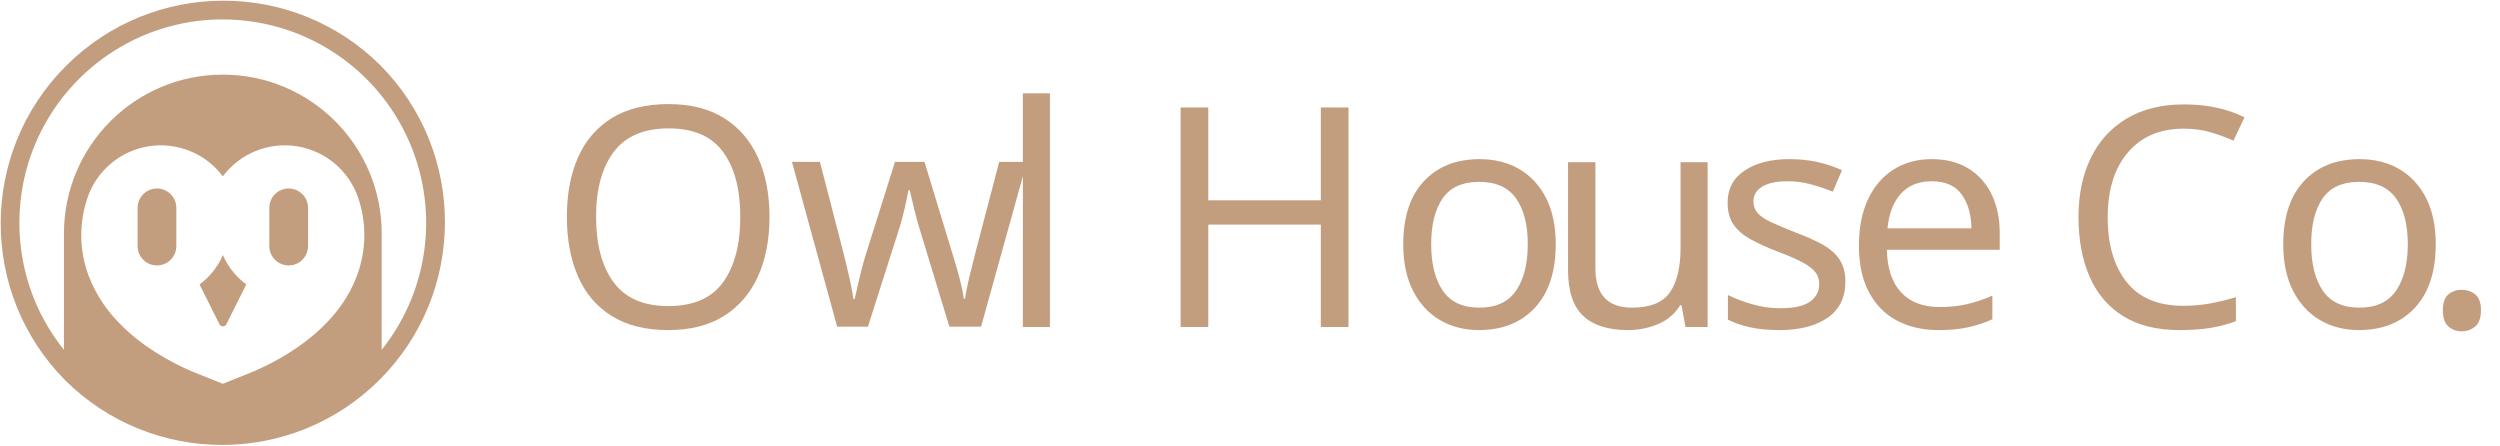
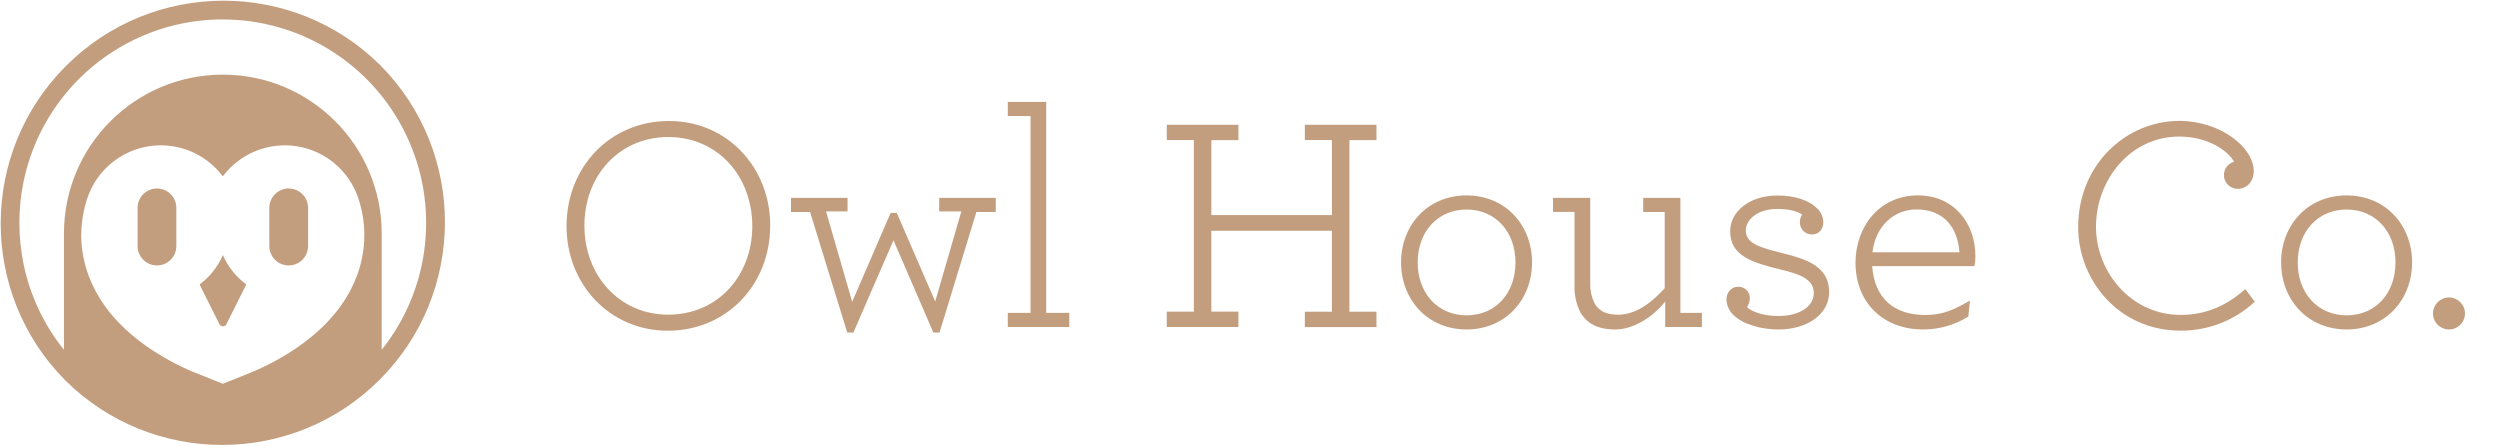
<svg xmlns="http://www.w3.org/2000/svg" viewBox="0 0 1122 200">
  <defs>
-     <style>.cls-1{isolation:isolate;}.cls-10,.cls-2{opacity:0.7;}.cls-2{font-size:138px;font-family:Archer-Book, Archer;}.cls-11,.cls-2{fill:#aa7547;}.cls-3{letter-spacing:0em;}.cls-4{letter-spacing:-0.02em;}.cls-5{letter-spacing:-0.01em;}.cls-6{letter-spacing:0em;}.cls-7{letter-spacing:0em;}.cls-8{letter-spacing:-0.03em;}.cls-9{letter-spacing:0em;}.cls-10{mix-blend-mode:multiply;}</style>
+     <style>.cls-1{isolation:isolate;}.cls-2,.cls-4{opacity:0.7;}.cls-3{fill:#aa7547;}.cls-4{mix-blend-mode:multiply;}</style>
  </defs>
  <g class="cls-1">
    <g id="Layer_1" data-name="Layer 1">
-       <text class="cls-2" transform="translate(245.99 146.76)">O<tspan class="cls-3" x="107.92" y="0">w</tspan>
-         <tspan x="201.34" y="0">l </tspan>
-         <tspan class="cls-4" x="270.48" y="0">H</tspan>
-         <tspan class="cls-5" x="376.19" y="0">o</tspan>
-         <tspan x="446.84" y="0">u</tspan>
-         <tspan class="cls-6" x="522.33" y="0">s</tspan>
-         <tspan class="cls-7" x="580.7" y="0">e </tspan>
-         <tspan class="cls-8" x="678.41" y="0">C</tspan>
-         <tspan class="cls-4" x="771.14" y="0">o</tspan>
-         <tspan class="cls-9" x="840.42" y="0">.</tspan>
-       </text>
-       <g class="cls-10">
-         <path class="cls-11" d="M101.56,145.59l8.88-17.76v-.24a32.57,32.57,0,0,1-5.45-5.13l0,0a32,32,0,0,1-4.95-8,32,32,0,0,1-4.95,8h0l0,0h0l0,0a32.55,32.55,0,0,1-5.45,5.13v.24l8.88,17.76A1.74,1.74,0,0,0,101.56,145.59Z" />
-         <path class="cls-11" d="M170.71,29.29A100,100,0,0,0,29.29,170.71,100,100,0,0,0,170.71,29.29ZM36.49,104.8A52.29,52.29,0,0,1,39.18,89h0A34.78,34.78,0,0,1,100,79.14,34.78,34.78,0,0,1,160.82,89a52.29,52.29,0,0,1,2.69,15.8c0,.24,0,.47,0,.71a51.45,51.45,0,0,1-.89,9.54,53,53,0,0,1-2.39,8.61,58.08,58.08,0,0,1-7.32,13.65,67.67,67.67,0,0,1-5.6,6.79,79.46,79.46,0,0,1-7.49,7,97.24,97.24,0,0,1-9.38,6.8,115.36,115.36,0,0,1-10.33,5.87c-3.83,1.92-6.49,3-7.2,3.3L100,172.24l-12.92-5.17c-.73-.29-3.43-1.39-7.31-3.35A111.8,111.8,0,0,1,65.2,155a85,85,0,0,1-11.75-10.05,67.84,67.84,0,0,1-6.8-8.21A57.93,57.93,0,0,1,39.88,124a53.08,53.08,0,0,1-2.42-8.45,51.5,51.5,0,0,1-1-10C36.47,105.28,36.48,105,36.49,104.8Zm134.82,0a71.3,71.3,0,0,0-142.61,0V157A90.92,90.92,0,0,1,10.55,118.4q-.46-2.23-.8-4.5t-.58-4.57a92.69,92.69,0,0,1,0-18.67q.23-2.3.58-4.57t.8-4.5A91.34,91.34,0,0,1,97.64,8.73l2.36,0A91.3,91.3,0,0,1,171.3,157Z" />
-         <path class="cls-11" d="M129.56,119.13a8.7,8.7,0,0,0,8.7-8.7V93a8.7,8.7,0,0,0-17.39,0v17.39A8.69,8.69,0,0,0,129.56,119.13Z" />
-         <path class="cls-11" d="M70.44,119.13a8.7,8.7,0,0,0,8.7-8.7V93a8.7,8.7,0,0,0-17.39,0v17.39A8.69,8.69,0,0,0,70.44,119.13Z" />
+       <g class="cls-2">
+         <path class="cls-3" d="M254.27,101.5c0-26.63,19.6-47.2,46-47.2,25.94,0,45.4,20.7,45.4,46.92,0,26.63-19.6,47.2-46,47.2C273.73,148.42,254.27,127.71,254.27,101.5Zm83.35,0c0-22.36-15.46-40-37.67-40S262.28,79,262.28,101.22s15.46,40,37.67,40S337.63,123.71,337.63,101.5Z" />
+         <path class="cls-3" d="M363.57,95.15H355V88.8h25.39v6.07h-9.66l11.73,40.57,17.25-39.88h2.76l17.25,39.74,11.73-40.43h-9.94V88.8h25.39v6.35h-8.69l-16.56,54.1h-2.76L401,107.84,383,149.24h-2.76Z" />
+         <path class="cls-3" d="M452.3,140.41h10.21V52.09H452.3V45.74h17.25v94.67H479.9v6.35H452.3Z" />
+         <path class="cls-3" d="M523.65,139.86h12.14v-77H523.65V56H555.8v6.9H543.66V96.53h54.1V62.85H585.61V56h32.15v6.9H605.62v77h12.14v6.9H585.61v-6.9h12.14V103.56h-54.1v36.29H555.8v6.9H523.65Z" />
+         <path class="cls-3" d="M628.8,117.78c0-16.7,11.87-30.08,29.39-30.08s29.39,13.39,29.39,30.08-11.87,30.08-29.39,30.08S628.8,134.48,628.8,117.78Zm51.34,0c0-13.8-9-23.74-21.94-23.74s-21.94,9.94-21.94,23.74,9,23.74,21.94,23.74S680.14,131.72,680.14,117.78Z" />
+         <path class="cls-3" d="M709.26,140.13a24.89,24.89,0,0,1-2.62-12v-33H697V88.8h16.7v38.36a19.4,19.4,0,0,0,1.79,8.69c1.93,3.73,5.38,5.38,10.63,5.38,8.28,0,15.18-5.52,21-11.87V95.15h-9.66V88.8h16.7v51.61h9.66v6.35H747.35V135.3c-5.38,6.9-14.21,12.56-22.36,12.56S712,145,709.26,140.13Z" />
+         <path class="cls-3" d="M813.31,105.22a5.33,5.33,0,0,1-5.52-5.38,6.4,6.4,0,0,1,1-3.59c-2.21-1.52-6.21-2.48-11.18-2.48-8.83,0-14.08,4.83-14.08,9.66,0,5.8,6.07,7.59,16,10.07,10.63,2.62,21.39,5.8,21.39,17.53,0,10.49-10.49,16.84-22.63,16.84-8.28,0-16.28-2.48-20.29-6.49a9.85,9.85,0,0,1-3.17-7c0-3,2.07-5.66,5.11-5.66a5,5,0,0,1,5.38,5.11,7.53,7.53,0,0,1-1.24,4c1.66,1.79,6.9,4,14.08,4,9,0,15.87-4,15.87-10.35s-6.76-8.56-14.77-10.49c-13.11-3.17-22.77-6.21-22.77-17.25,0-8.69,8.56-16,21.25-16,8.14,0,14.35,2.35,17.66,5.66a8.76,8.76,0,0,1,2.9,6.35C818.28,103,816.21,105.22,813.31,105.22Z" />
+         <path class="cls-3" d="M840.22,119.43c1.1,14.63,9.94,21.94,23.87,21.94,8,0,13.11-2.48,20-6.49l-.69,7.18a38,38,0,0,1-20.29,5.8c-18.35,0-30.36-12.42-30.36-29.95,0-15.87,10.49-30.22,28-30.22,16.7,0,25.81,13.11,25.81,27.19a19.69,19.69,0,0,1-.41,4.55Zm.14-6.21h39.05C878.58,101.91,872.24,94,860.09,94,850,94,841.74,101.5,840.36,113.22Z" />
+         <path class="cls-3" d="M932.68,102c0-28.43,21.8-47.75,45.4-47.75,18.22,0,33.4,11.73,33.4,22.63,0,4.42-3,7.87-7.18,7.87a6.18,6.18,0,0,1-1.66-12.14c-2.48-4.69-11.45-11.32-24.56-11.32-22.08,0-37.4,19.46-37.4,40.57,0,20,15.59,39.47,38,39.47,11,0,20.29-3.86,29-11.59l4.28,5.66a48.46,48.46,0,0,1-33.26,13C950.62,148.42,932.68,125.37,932.68,102Z" />
+         <path class="cls-3" d="M1023.76,117.78c0-16.7,11.87-30.08,29.39-30.08s29.39,13.39,29.39,30.08-11.87,30.08-29.39,30.08S1023.76,134.48,1023.76,117.78Zm51.34,0c0-13.8-9-23.74-21.94-23.74s-21.94,9.94-21.94,23.74,9,23.74,21.94,23.74S1075.09,131.72,1075.09,117.78Z" />
+         <path class="cls-3" d="M1091.93,140.41a7.18,7.18,0,1,1,7.18,7.45A7.19,7.19,0,0,1,1091.93,140.41Z" />
+       </g>
+       <g class="cls-4">
+         <path class="cls-3" d="M101.56,145.59l8.88-17.76v-.24a32.57,32.57,0,0,1-5.45-5.13l0,0a32,32,0,0,1-4.95-8,32,32,0,0,1-4.95,8h0l0,0h0l0,0a32.55,32.55,0,0,1-5.45,5.13v.24l8.88,17.76A1.74,1.74,0,0,0,101.56,145.59Z" />
+         <path class="cls-3" d="M170.71,29.29A100,100,0,0,0,29.29,170.71,100,100,0,0,0,170.71,29.29ZM36.49,104.8A52.29,52.29,0,0,1,39.18,89h0A34.78,34.78,0,0,1,100,79.14,34.78,34.78,0,0,1,160.82,89a52.29,52.29,0,0,1,2.69,15.8c0,.24,0,.47,0,.71a51.45,51.45,0,0,1-.89,9.54,53,53,0,0,1-2.39,8.61,58.08,58.08,0,0,1-7.32,13.65,67.67,67.67,0,0,1-5.6,6.79,79.46,79.46,0,0,1-7.49,7,97.24,97.24,0,0,1-9.38,6.8,115.36,115.36,0,0,1-10.33,5.87c-3.83,1.92-6.49,3-7.2,3.3L100,172.24l-12.92-5.17c-.73-.29-3.43-1.39-7.31-3.35A111.8,111.8,0,0,1,65.2,155a85,85,0,0,1-11.75-10.05,67.84,67.84,0,0,1-6.8-8.21A57.93,57.93,0,0,1,39.88,124a53.08,53.08,0,0,1-2.42-8.45,51.5,51.5,0,0,1-1-10C36.47,105.28,36.48,105,36.49,104.8Zm134.82,0a71.3,71.3,0,0,0-142.61,0V157A90.92,90.92,0,0,1,10.55,118.4q-.46-2.23-.8-4.5t-.58-4.57a92.69,92.69,0,0,1,0-18.67q.23-2.3.58-4.57t.8-4.5A91.34,91.34,0,0,1,97.64,8.73l2.36,0A91.3,91.3,0,0,1,171.3,157Z" />
+         <path class="cls-3" d="M129.56,119.13a8.7,8.7,0,0,0,8.7-8.7V93a8.7,8.7,0,0,0-17.39,0v17.39A8.69,8.69,0,0,0,129.56,119.13Z" />
+         <path class="cls-3" d="M70.44,119.13a8.7,8.7,0,0,0,8.7-8.7V93a8.7,8.7,0,0,0-17.39,0v17.39A8.69,8.69,0,0,0,70.44,119.13Z" />
      </g>
    </g>
  </g>
</svg>
